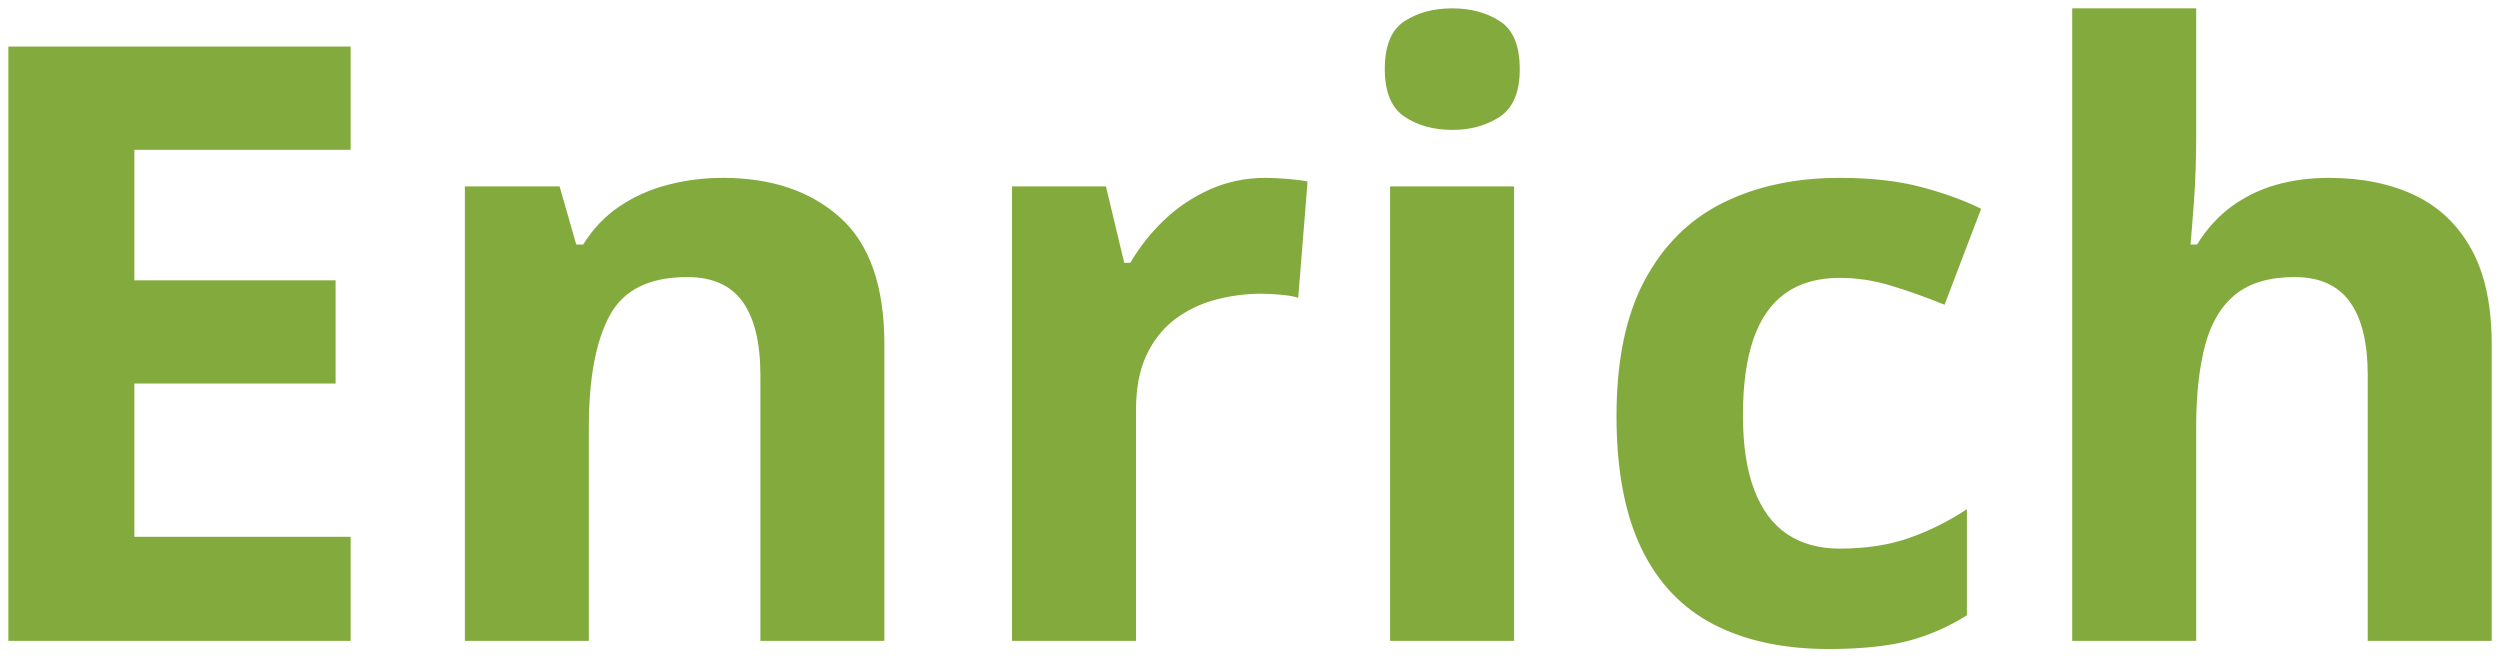
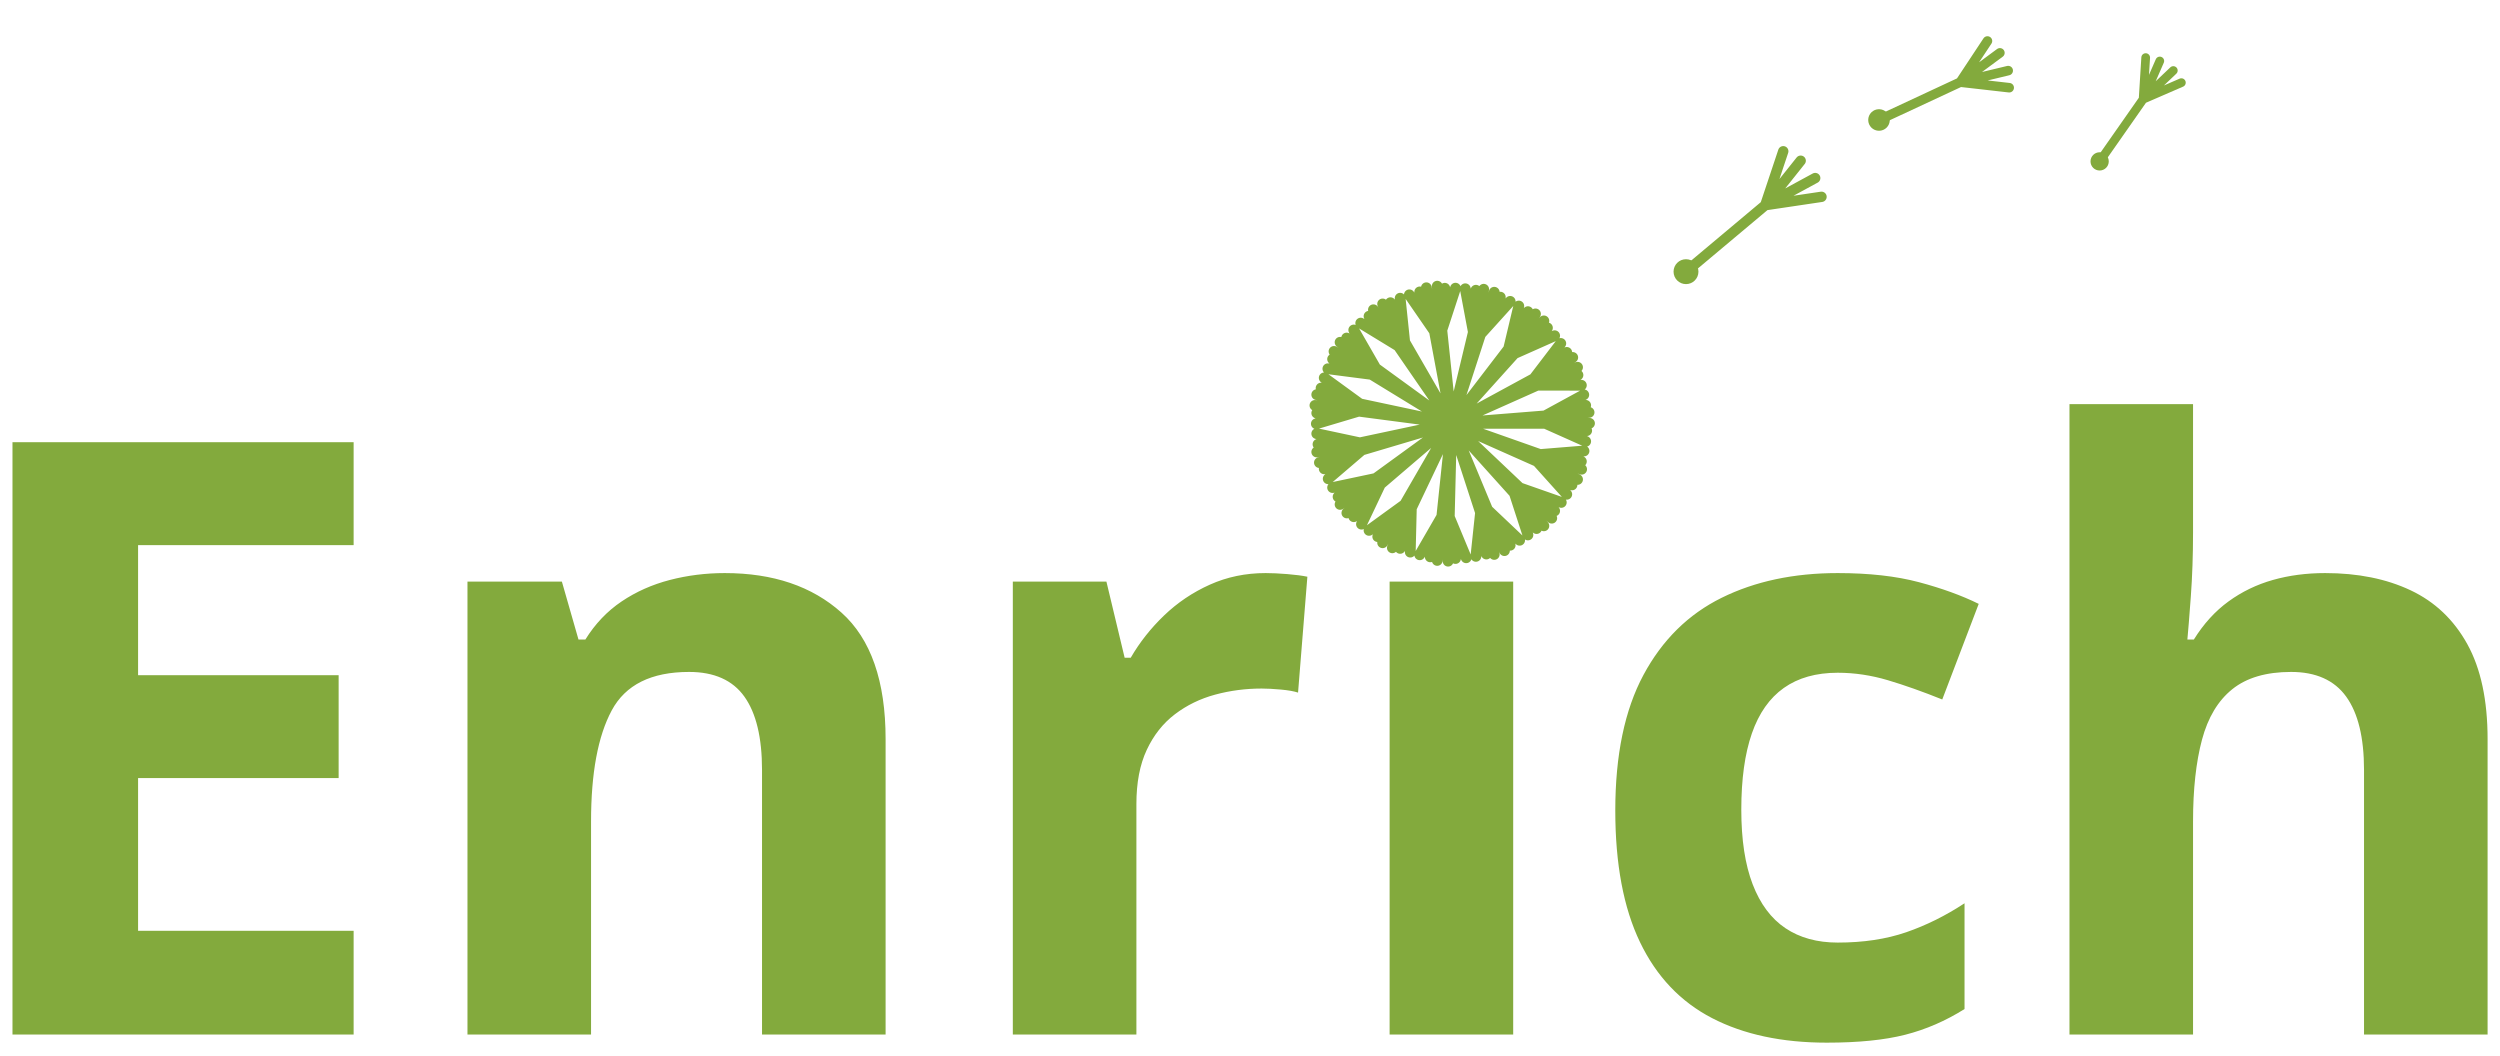
- <svg xmlns="http://www.w3.org/2000/svg" viewBox="7.98 -76.98 300.29 78.95" role="img" aria-label="Enrich">
-   <path fill="#83AA3D" fill-rule="nonzero" d="M50.098 0.0H8.984V-71.387H50.098V-58.984H24.121V-43.311H48.291V-30.908H24.121V-12.5H50.098Z M94.824 -55.615Q103.564 -55.615 108.887 -50.854Q114.209 -46.094 114.209 -35.596V0.0H99.316V-31.885Q99.316 -37.744 97.192 -40.723Q95.068 -43.701 90.527 -43.701Q83.691 -43.701 81.201 -39.062Q78.711 -34.424 78.711 -25.684V0.0H63.818V-54.59H75.195L77.197 -47.607H78.027Q79.785 -50.439 82.397 -52.197Q85.01 -53.955 88.208 -54.785Q91.406 -55.615 94.824 -55.615Z M160.01 -55.615Q161.133 -55.615 162.622 -55.493Q164.111 -55.371 165.039 -55.176L163.916 -41.211Q163.184 -41.455 161.841 -41.577Q160.498 -41.699 159.521 -41.699Q156.641 -41.699 153.931 -40.967Q151.221 -40.234 149.072 -38.599Q146.924 -36.963 145.679 -34.302Q144.434 -31.641 144.434 -27.783V0.0H129.541V-54.59H140.82L143.018 -45.41H143.75Q145.361 -48.193 147.778 -50.513Q150.195 -52.832 153.296 -54.224Q156.396 -55.615 160.01 -55.615Z M189.844 -54.59V0.0H174.951V-54.59ZM182.422 -75.977Q185.745 -75.977 188.136 -74.438Q190.527 -72.9 190.527 -68.688Q190.527 -64.551 188.136 -62.964Q185.745 -61.377 182.422 -61.377Q179.053 -61.377 176.685 -62.964Q174.316 -64.551 174.316 -68.688Q174.316 -72.9 176.685 -74.438Q179.053 -75.977 182.422 -75.977Z M227.637 0.977Q219.531 0.977 213.818 -1.978Q208.105 -4.932 205.127 -11.133Q202.148 -17.334 202.148 -27.002Q202.148 -37.012 205.542 -43.335Q208.936 -49.658 214.966 -52.637Q220.996 -55.615 228.955 -55.615Q234.619 -55.615 238.745 -54.517Q242.871 -53.418 245.947 -51.904L241.553 -40.381Q238.037 -41.797 235.01 -42.7Q231.982 -43.604 228.955 -43.604Q225.049 -43.604 222.461 -41.772Q219.873 -39.941 218.604 -36.279Q217.334 -32.617 217.334 -27.1Q217.334 -21.68 218.701 -18.115Q220.068 -14.551 222.656 -12.817Q225.244 -11.084 228.955 -11.084Q233.594 -11.084 237.207 -12.329Q240.82 -13.574 244.238 -15.82V-3.076Q240.82 -0.928 237.085 0.024Q233.35 0.977 227.637 0.977Z M271.777 -75.977V-60.498Q271.777 -56.445 271.509 -52.783Q271.24 -49.121 271.094 -47.607H271.875Q273.633 -50.439 276.05 -52.197Q278.467 -53.955 281.396 -54.785Q284.326 -55.615 287.695 -55.615Q293.604 -55.615 297.998 -53.54Q302.393 -51.465 304.834 -47.046Q307.275 -42.627 307.275 -35.596V0.0H292.383V-31.885Q292.383 -37.744 290.234 -40.723Q288.086 -43.701 283.594 -43.701Q279.102 -43.701 276.514 -41.626Q273.926 -39.551 272.852 -35.522Q271.777 -31.494 271.777 -25.684V0.0H256.885V-75.977Z" />
+ <svg xmlns="http://www.w3.org/2000/svg" viewBox="7.48 -124.68 301.29 127.15" role="img" aria-label="Enrich">
+   <path fill="#83AA3D" d="M50.098 0.0H8.984V-71.387H50.098V-58.984H24.121V-43.311H48.291V-30.908H24.121V-12.5H50.098Z M94.824 -55.615Q103.564 -55.615 108.887 -50.854Q114.209 -46.094 114.209 -35.596V0.0H99.316V-31.885Q99.316 -37.744 97.192 -40.723Q95.068 -43.701 90.527 -43.701Q83.691 -43.701 81.201 -39.062Q78.711 -34.424 78.711 -25.684V0.0H63.818V-54.59H75.195L77.197 -47.607H78.027Q79.785 -50.439 82.397 -52.197Q85.01 -53.955 88.208 -54.785Q91.406 -55.615 94.824 -55.615Z M160.01 -55.615Q161.133 -55.615 162.622 -55.493Q164.111 -55.371 165.039 -55.176L163.916 -41.211Q163.184 -41.455 161.841 -41.577Q160.498 -41.699 159.521 -41.699Q156.641 -41.699 153.931 -40.967Q151.221 -40.234 149.072 -38.599Q146.924 -36.963 145.679 -34.302Q144.434 -31.641 144.434 -27.783V0.0H129.541V-54.59H140.82L143.018 -45.41H143.75Q145.361 -48.193 147.778 -50.513Q150.195 -52.832 153.296 -54.224Q156.396 -55.615 160.01 -55.615Z M189.844 -54.59V0.0H174.951V-54.59Z M227.637 0.977Q219.531 0.977 213.818 -1.978Q208.105 -4.932 205.127 -11.133Q202.148 -17.334 202.148 -27.002Q202.148 -37.012 205.542 -43.335Q208.936 -49.658 214.966 -52.637Q220.996 -55.615 228.955 -55.615Q234.619 -55.615 238.745 -54.517Q242.871 -53.418 245.947 -51.904L241.553 -40.381Q238.037 -41.797 235.01 -42.7Q231.982 -43.604 228.955 -43.604Q225.049 -43.604 222.461 -41.772Q219.873 -39.941 218.604 -36.279Q217.334 -32.617 217.334 -27.1Q217.334 -21.68 218.701 -18.115Q220.068 -14.551 222.656 -12.817Q225.244 -11.084 228.955 -11.084Q233.594 -11.084 237.207 -12.329Q240.82 -13.574 244.238 -15.82V-3.076Q240.82 -0.928 237.085 0.024Q233.35 0.977 227.637 0.977Z M271.777 -75.977V-60.498Q271.777 -56.445 271.509 -52.783Q271.24 -49.121 271.094 -47.607H271.875Q273.633 -50.439 276.05 -52.197Q278.467 -53.955 281.396 -54.785Q284.326 -55.615 287.695 -55.615Q293.604 -55.615 297.998 -53.54Q302.393 -51.465 304.834 -47.046Q307.275 -42.627 307.275 -35.596V0.0H292.383V-31.885Q292.383 -37.744 290.234 -40.723Q288.086 -43.701 283.594 -43.701Q279.102 -43.701 276.514 -41.626Q273.926 -39.551 272.852 -35.522Q271.777 -31.494 271.777 -25.684V0.0H256.885V-75.977Z" />
+   <path d="M182.42,-73.66 L193.72,-73.66 M193.72,-73.66 L198.58,-75.83 M193.72,-73.66 L199.04,-73.66 M193.72,-73.66 L198.58,-71.49 M182.42,-73.66 L193.08,-69.90 M193.08,-69.90 L198.38,-70.33 M193.08,-69.90 L198.09,-68.13 M193.08,-69.90 L196.93,-66.24 M182.42,-73.66 L192.74,-69.07 M192.74,-69.07 L198.06,-69.07 M192.74,-69.07 L197.60,-66.90 M192.74,-69.07 L196.30,-65.11 M182.42,-73.66 L190.62,-65.89 M190.62,-65.89 L195.64,-64.13 M190.62,-65.89 L194.49,-62.23 M190.62,-65.89 L192.66,-60.98 M182.42,-73.66 L189.98,-65.26 M189.98,-65.26 L194.84,-63.11 M189.98,-65.26 L193.54,-61.31 M189.98,-65.26 L191.62,-60.21 M182.42,-73.66 L186.76,-63.23 M186.76,-63.23 L190.62,-59.57 M186.76,-63.23 L188.79,-58.32 M186.76,-63.23 L186.61,-57.91 M182.42,-73.66 L185.91,-62.92 M185.91,-62.92 L189.48,-58.97 M185.91,-62.92 L187.56,-57.86 M185.91,-62.92 L185.35,-57.63 M182.42,-73.66 L182.14,-62.37 M182.14,-62.37 L184.18,-57.46 M182.14,-62.37 L182.00,-57.05 M182.14,-62.37 L179.85,-57.57 M182.42,-73.66 L181.24,-62.42 M181.24,-62.42 L182.89,-57.37 M181.24,-62.42 L180.69,-57.14 M181.24,-62.42 L178.58,-57.82 M182.42,-73.66 L177.57,-63.46 M177.57,-63.46 L177.44,-58.14 M177.57,-63.46 L175.28,-58.66 M177.57,-63.46 L173.52,-60.01 M182.42,-73.66 L176.77,-63.88 M176.77,-63.88 L176.22,-58.59 M176.77,-63.88 L174.11,-59.27 M176.77,-63.88 L172.47,-60.76 M182.42,-73.66 L173.84,-66.32 M173.84,-66.32 L171.56,-61.51 M173.84,-66.32 L169.80,-62.86 M173.84,-66.32 L168.74,-64.81 M182.42,-73.66 L173.28,-67.02 M173.28,-67.02 L170.63,-62.41 M173.28,-67.02 L168.98,-63.89 M173.28,-67.02 L168.08,-65.92 M182.42,-73.66 L171.59,-70.44 M171.59,-70.44 L167.55,-66.98 M171.59,-70.44 L166.49,-68.93 M171.59,-70.44 L166.32,-71.14 M182.42,-73.66 L171.37,-71.31 M171.37,-71.31 L167.07,-68.18 M171.37,-71.31 L166.17,-70.21 M171.37,-71.31 L166.17,-72.42 M182.42,-73.66 L171.22,-75.13 M171.22,-75.13 L166.12,-73.61 M171.22,-75.13 L165.95,-75.82 M171.22,-75.13 L166.69,-77.91 M182.42,-73.66 L171.37,-76.01 M171.37,-76.01 L166.17,-74.90 M171.37,-76.01 L166.17,-77.12 M171.37,-76.01 L167.07,-79.14 M182.42,-73.66 L172.78,-79.56 M172.78,-79.56 L167.51,-80.24 M172.78,-79.56 L168.25,-82.33 M172.78,-79.56 L169.77,-83.94 M182.42,-73.66 L173.28,-80.30 M173.28,-80.30 L168.08,-81.40 M173.28,-80.30 L168.98,-83.43 M173.28,-80.30 L170.63,-84.91 M182.42,-73.66 L176.01,-82.97 M176.01,-82.97 L171.47,-85.74 M176.01,-82.97 L173.00,-87.35 M176.01,-82.97 L175.05,-88.20 M182.42,-73.66 L176.77,-83.45 M176.77,-83.45 L172.47,-86.57 M176.77,-83.45 L174.11,-88.05 M176.77,-83.45 L176.22,-88.74 M182.42,-73.66 L180.35,-84.77 M180.35,-84.77 L177.33,-89.15 M180.35,-84.77 L179.38,-90.00 M180.35,-84.77 L181.60,-89.94 M182.42,-73.66 L181.24,-84.90 M181.24,-84.90 L178.58,-89.50 M181.24,-84.90 L180.69,-90.19 M181.24,-84.90 L182.89,-89.95 M182.42,-73.66 L185.05,-84.65 M185.05,-84.65 L184.07,-89.88 M185.05,-84.65 L186.29,-89.82 M185.05,-84.65 L188.29,-88.87 M182.42,-73.66 L185.91,-84.41 M185.91,-84.41 L185.35,-89.70 M185.91,-84.41 L187.56,-89.46 M185.91,-84.41 L189.48,-88.36 M182.42,-73.66 L189.29,-82.63 M189.29,-82.63 L190.52,-87.80 M189.29,-82.63 L192.53,-86.85 M189.29,-82.63 L193.97,-85.17 M182.42,-73.66 L189.98,-82.06 M189.98,-82.06 L191.62,-87.12 M189.98,-82.06 L193.54,-86.01 M189.98,-82.06 L194.84,-84.22 M182.42,-73.66 L192.35,-79.06 M192.35,-79.06 L195.58,-83.29 M192.35,-79.06 L197.02,-81.60 M192.35,-79.06 L197.65,-79.48 M182.42,-73.66 L192.74,-78.26 M192.74,-78.26 L196.30,-82.21 M192.74,-78.26 L197.60,-80.42 M192.74,-78.26 L198.06,-78.25 M182.42,-73.66 L193.69,-74.56 M193.69,-74.56 L198.35,-77.10 M193.69,-74.56 L198.99,-74.98 M193.69,-74.56 L198.70,-72.78" fill="none" stroke="#83AA3D" stroke-width="1.3" stroke-linecap="round" />
+   <circle cx="182.42" cy="-73.66" r="2.66" fill="#83AA3D" />
+   <path d="M210.67,-91.94 L220.22,-99.95 M220.22,-99.95 L222.39,-106.45 M220.22,-99.95 L224.49,-105.31 M220.22,-99.95 L226.24,-103.22 M220.22,-99.95 L227.00,-100.96" fill="none" stroke="#83AA3D" stroke-width="1.25" stroke-linecap="round" />
+   <circle cx="210.67" cy="-91.94" r="1.50" fill="#83AA3D" />
+   <path d="M233.93,-110.22 L243.72,-114.78 M243.72,-114.78 L247.00,-119.74 M243.72,-114.78 L248.50,-118.31 M243.72,-114.78 L249.50,-116.17 M243.72,-114.78 L249.62,-114.11" fill="none" stroke="#83AA3D" stroke-width="1.15" stroke-linecap="round" />
+   <circle cx="233.93" cy="-110.22" r="1.30" fill="#83AA3D" />
+   <path d="M260.52,-105.23 L265.76,-112.72 M265.76,-112.72 L266.07,-117.74 M265.76,-112.72 L267.77,-117.33 M265.76,-112.72 L269.40,-116.18 M265.76,-112.72 L270.37,-114.72" fill="none" stroke="#83AA3D" stroke-width="1.05" stroke-linecap="round" />
+   <circle cx="260.52" cy="-105.23" r="1.10" fill="#83AA3D" />
</svg>
